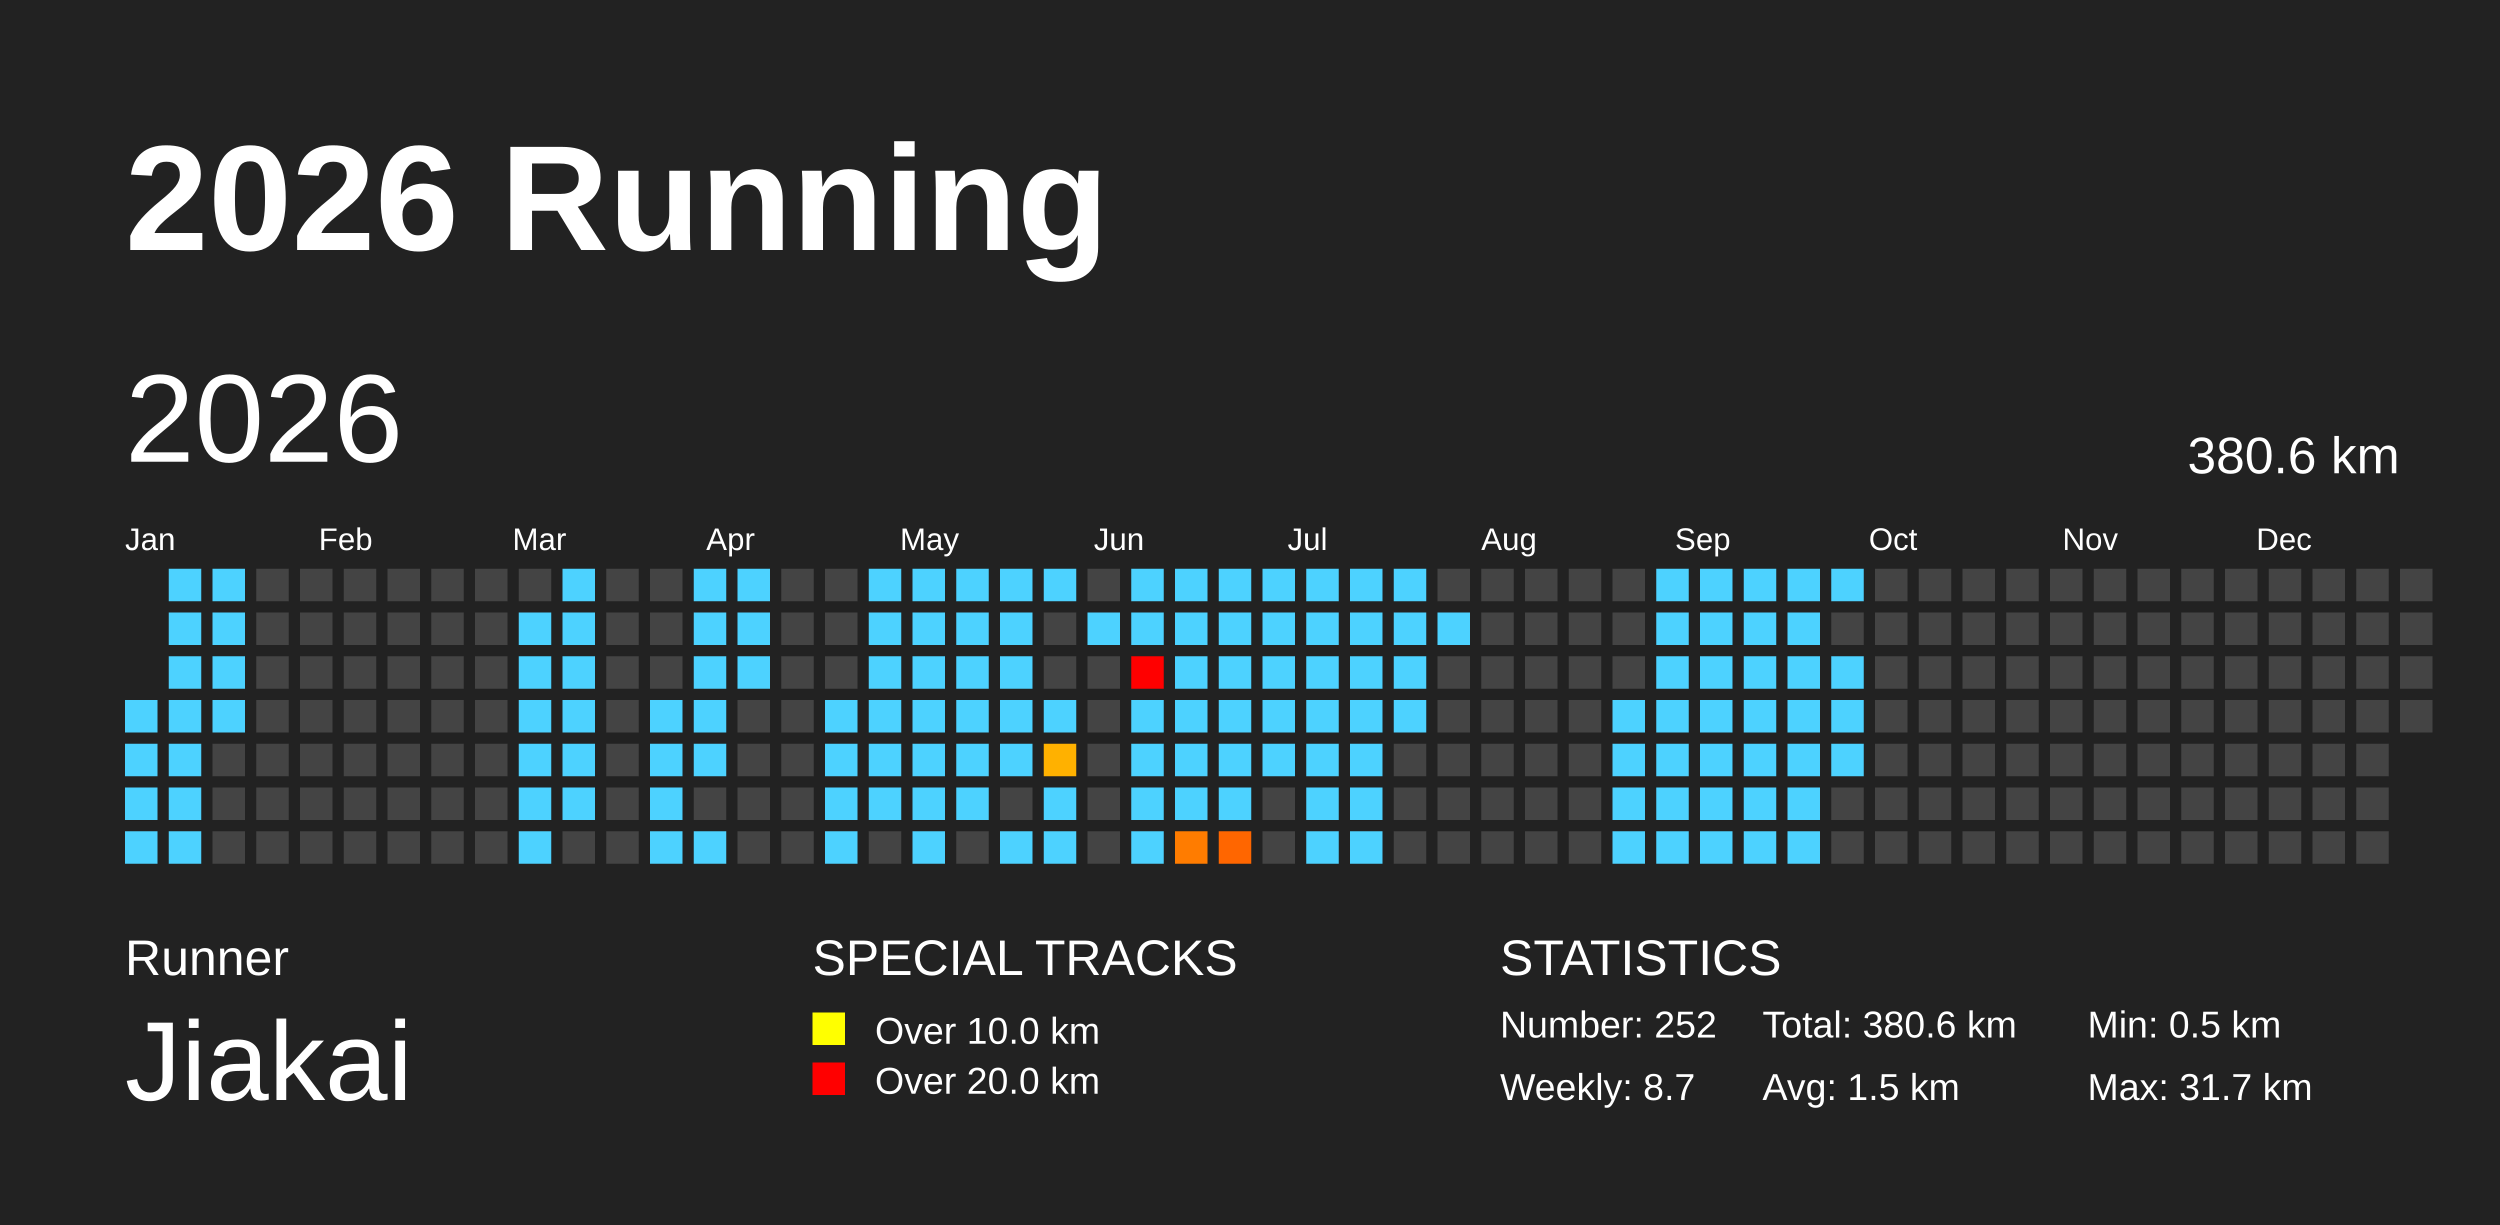
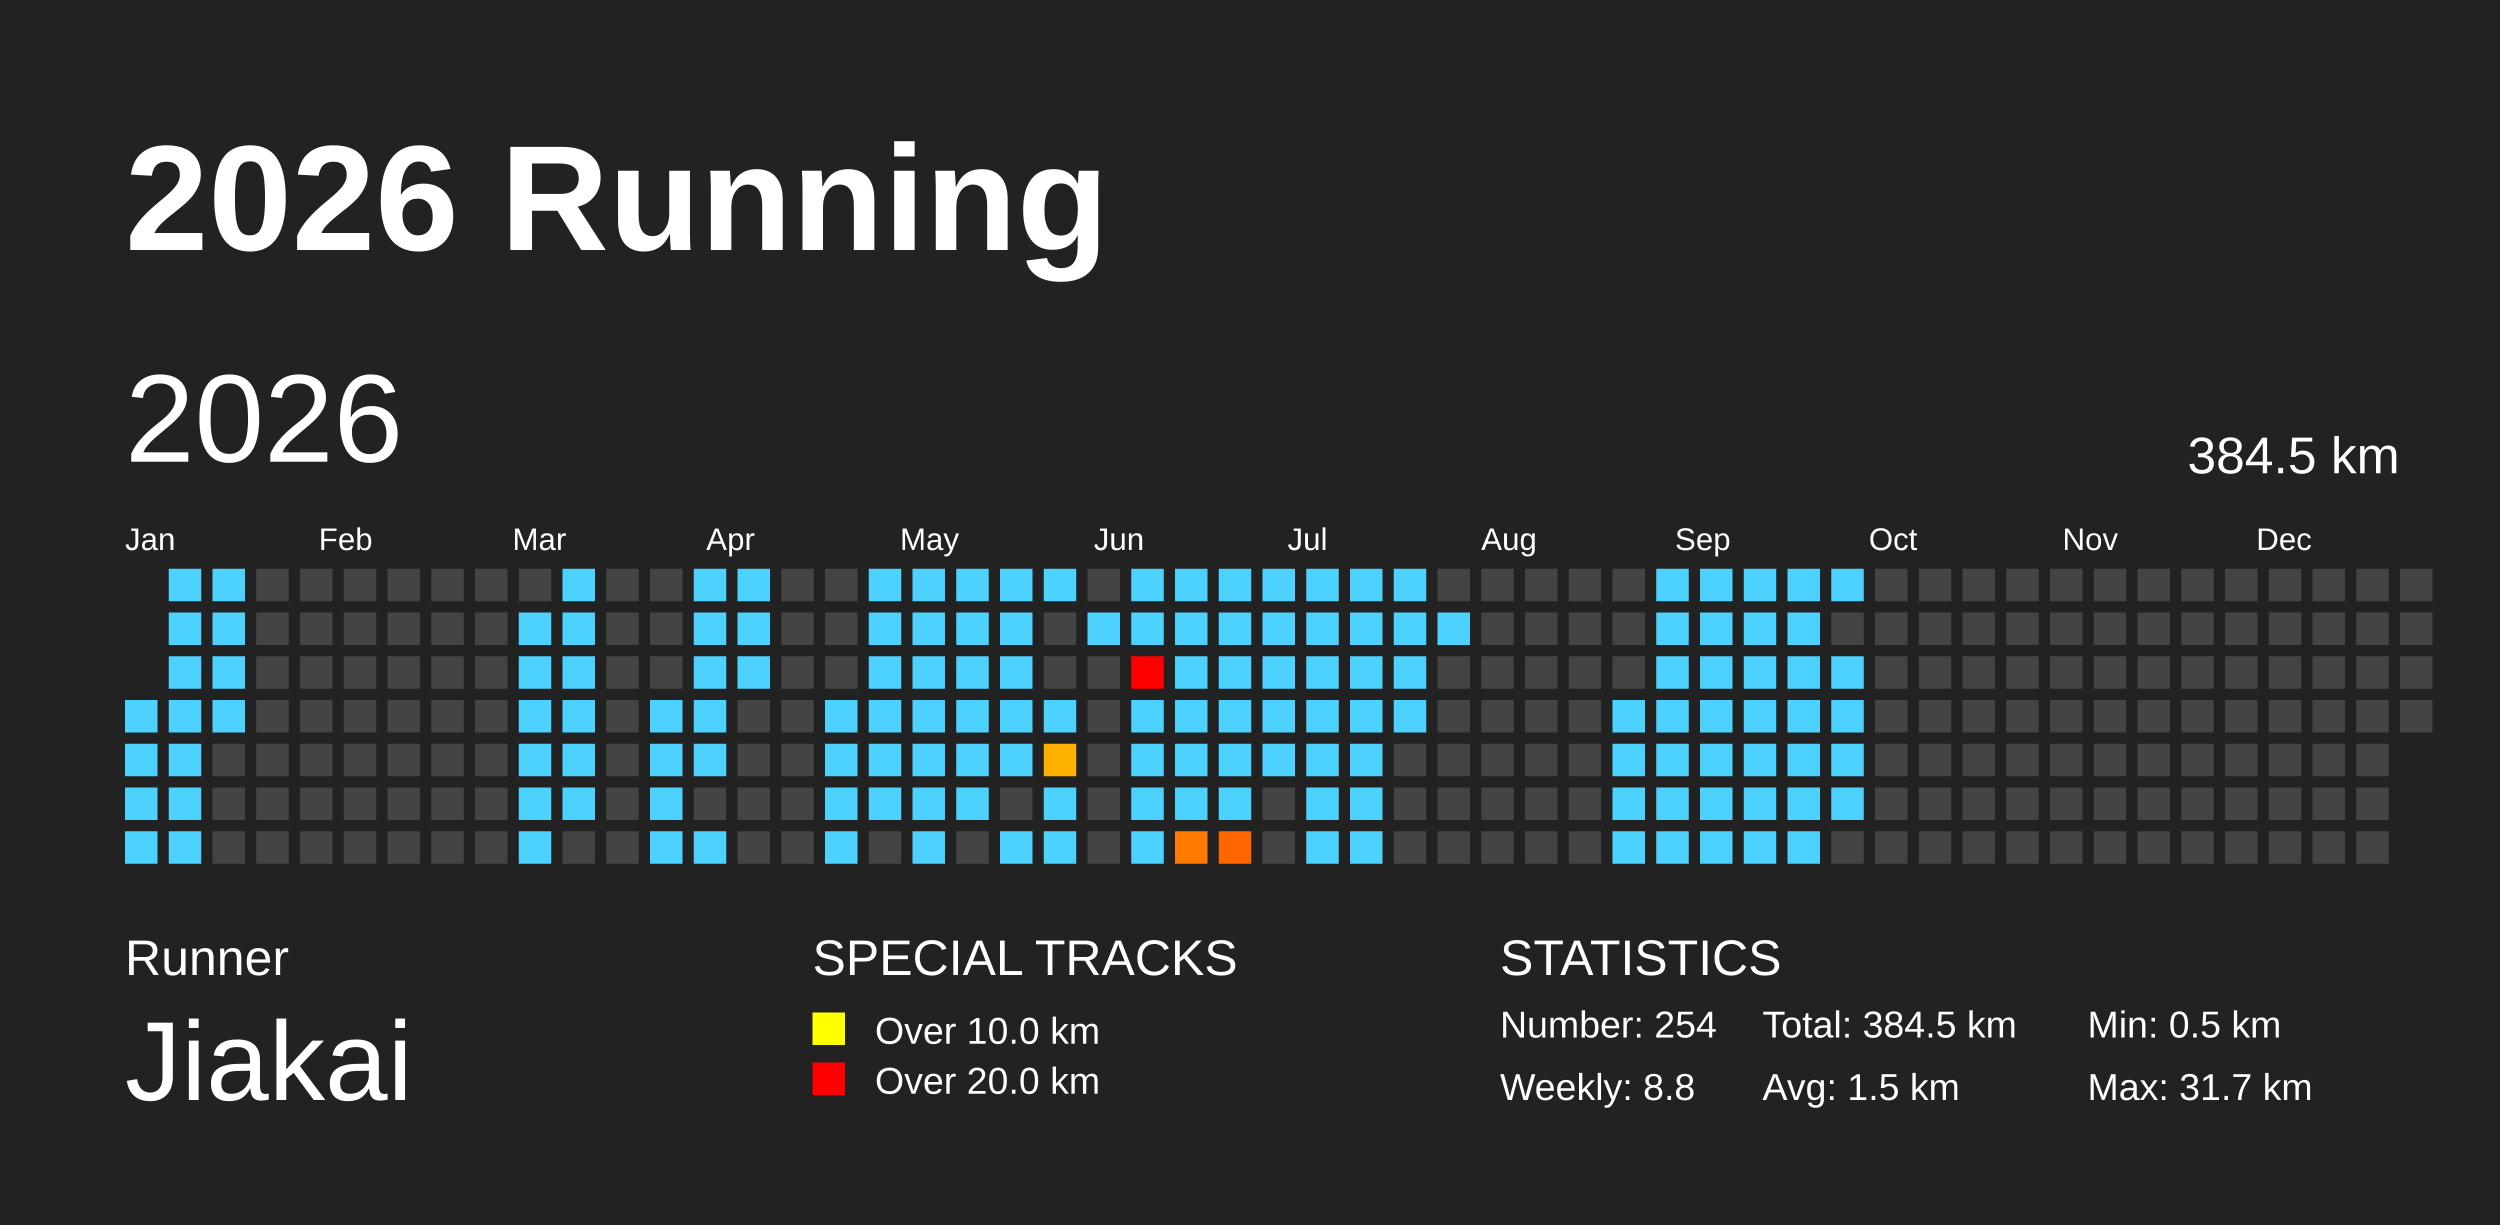
<svg xmlns="http://www.w3.org/2000/svg" baseProfile="full" height="98mm" version="1.1" viewBox="0,0,200,98" width="200mm">
  <defs>
    <pattern height="2" id="indoor-stripe" patternUnits="userSpaceOnUse" width="2">
      <line stroke="white" stroke-opacity="0.45" stroke-width="0.5" x1="0" x2="2" y1="2" y2="0" />
    </pattern>
  </defs>
  <rect fill="#222222" height="98" width="200" x="0" y="0" />
  <text fill="#FFFFFF" style="font-size:12px; font-family:Arial; font-weight:bold;" x="10" y="20">2026 Running</text>
  <text fill="#FFFFFF" style="font-size:4px; font-family:Arial" x="10" y="78">Runner</text>
  <text fill="#FFFFFF" style="font-size:9px; font-family:Arial" x="10" y="88">Jiakai</text>
  <text fill="#FFFFFF" style="font-size:4px; font-family:Arial" x="65" y="78">SPECIAL TRACKS</text>
  <rect fill="yellow" height="2.6" width="2.6" x="65" y="81" />
  <text fill="#FFFFFF" style="font-size:3px; font-family:Arial" x="70" y="83.5">Over 10.0 km</text>
  <rect fill="red" height="2.6" width="2.6" x="65" y="85" />
  <text fill="#FFFFFF" style="font-size:3px; font-family:Arial" x="70" y="87.5">Over 20.0 km</text>
  <text fill="#FFFFFF" style="font-size:4px; font-family:Arial" x="120" y="78">STATISTICS</text>
-   <text fill="#FFFFFF" style="font-size:3px; font-family:Arial" x="120" y="83">Number: 252</text>
-   <text fill="#FFFFFF" style="font-size:3px; font-family:Arial" x="120" y="88">Weekly: 8.7</text>
-   <text fill="#FFFFFF" style="font-size:3px; font-family:Arial" x="141" y="83">Total: 380.6 km</text>
+   <text fill="#FFFFFF" style="font-size:3px; font-family:Arial" x="120" y="83">Number: 254</text>
+   <text fill="#FFFFFF" style="font-size:3px; font-family:Arial" x="120" y="88">Weekly: 8.8</text>
+   <text fill="#FFFFFF" style="font-size:3px; font-family:Arial" x="141" y="83">Total: 384.5 km</text>
  <text fill="#FFFFFF" style="font-size:3px; font-family:Arial" x="141" y="88">Avg: 1.5 km</text>
  <text fill="#FFFFFF" style="font-size:3px; font-family:Arial" x="167" y="83">Min: 0.5 km</text>
  <text fill="#FFFFFF" style="font-size:3px; font-family:Arial" x="167" y="88">Max: 31.7 km</text>
  <text dominant-baseline="hanging" fill="#FFFFFF" style="font-size:10.0px; font-family:Arial;" x="10" y="30">2026</text>
-   <text dominant-baseline="hanging" fill="#FFFFFF" style="font-size:4.125px; font-family:Arial;" x="175" y="35">380.6 km</text>
+   <text dominant-baseline="hanging" fill="#FFFFFF" style="font-size:4.125px; font-family:Arial;" x="175" y="35">384.5 km</text>
  <text fill="#FFFFFF" style="font-size:2.5px; font-family:Arial" x="10.0" y="44">Jan</text>
  <text fill="#FFFFFF" style="font-size:2.5px; font-family:Arial" x="25.5" y="44">Feb</text>
  <text fill="#FFFFFF" style="font-size:2.5px; font-family:Arial" x="41.0" y="44">Mar</text>
  <text fill="#FFFFFF" style="font-size:2.5px; font-family:Arial" x="56.5" y="44">Apr</text>
  <text fill="#FFFFFF" style="font-size:2.5px; font-family:Arial" x="72.0" y="44">May</text>
  <text fill="#FFFFFF" style="font-size:2.5px; font-family:Arial" x="87.5" y="44">Jun</text>
  <text fill="#FFFFFF" style="font-size:2.5px; font-family:Arial" x="103.0" y="44">Jul</text>
  <text fill="#FFFFFF" style="font-size:2.5px; font-family:Arial" x="118.5" y="44">Aug</text>
  <text fill="#FFFFFF" style="font-size:2.5px; font-family:Arial" x="134.0" y="44">Sep</text>
  <text fill="#FFFFFF" style="font-size:2.5px; font-family:Arial" x="149.5" y="44">Oct</text>
  <text fill="#FFFFFF" style="font-size:2.5px; font-family:Arial" x="165.0" y="44">Nov</text>
  <text fill="#FFFFFF" style="font-size:2.5px; font-family:Arial" x="180.5" y="44">Dec</text>
  <rect fill="#4dd2ff" height="2.6" width="2.6" x="10.0" y="56.0" />
  <rect fill="#4dd2ff" height="2.6" width="2.6" x="10.0" y="59.5" />
  <rect fill="#4dd2ff" height="2.6" width="2.6" x="10.0" y="63.0" />
  <rect fill="#4dd2ff" height="2.6" width="2.6" x="10.0" y="66.5" />
  <rect fill="#4dd2ff" height="2.6" width="2.6" x="13.5" y="45.5" />
  <rect fill="#4dd2ff" height="2.6" width="2.6" x="13.5" y="49.0" />
  <rect fill="#4dd2ff" height="2.6" width="2.6" x="13.5" y="52.5" />
  <rect fill="#4dd2ff" height="2.6" width="2.6" x="13.5" y="56.0" />
  <rect fill="#4dd2ff" height="2.6" width="2.6" x="13.5" y="59.5" />
  <rect fill="#4dd2ff" height="2.6" width="2.6" x="13.5" y="63.0" />
  <rect fill="#4dd2ff" height="2.6" width="2.6" x="13.5" y="66.5" />
  <rect fill="#4dd2ff" height="2.6" width="2.6" x="17.0" y="45.5" />
  <rect fill="#4dd2ff" height="2.6" width="2.6" x="17.0" y="49.0" />
  <rect fill="#4dd2ff" height="2.6" width="2.6" x="17.0" y="52.5" />
  <rect fill="#4dd2ff" height="2.6" width="2.6" x="17.0" y="56.0" />
  <rect fill="#444444" height="2.6" width="2.6" x="17.0" y="59.5" />
  <rect fill="#444444" height="2.6" width="2.6" x="17.0" y="63.0" />
  <rect fill="#444444" height="2.6" width="2.6" x="17.0" y="66.5" />
  <rect fill="#444444" height="2.6" width="2.6" x="20.5" y="45.5" />
  <rect fill="#444444" height="2.6" width="2.6" x="20.5" y="49.0" />
  <rect fill="#444444" height="2.6" width="2.6" x="20.5" y="52.5" />
  <rect fill="#444444" height="2.6" width="2.6" x="20.5" y="56.0" />
  <rect fill="#444444" height="2.6" width="2.6" x="20.5" y="59.5" />
  <rect fill="#444444" height="2.6" width="2.6" x="20.5" y="63.0" />
  <rect fill="#444444" height="2.6" width="2.6" x="20.5" y="66.5" />
  <rect fill="#444444" height="2.6" width="2.6" x="24.0" y="45.5" />
  <rect fill="#444444" height="2.6" width="2.6" x="24.0" y="49.0" />
  <rect fill="#444444" height="2.6" width="2.6" x="24.0" y="52.5" />
  <rect fill="#444444" height="2.6" width="2.6" x="24.0" y="56.0" />
  <rect fill="#444444" height="2.6" width="2.6" x="24.0" y="59.5" />
  <rect fill="#444444" height="2.6" width="2.6" x="24.0" y="63.0" />
  <rect fill="#444444" height="2.6" width="2.6" x="24.0" y="66.5" />
  <rect fill="#444444" height="2.6" width="2.6" x="27.5" y="45.5" />
  <rect fill="#444444" height="2.6" width="2.6" x="27.5" y="49.0" />
  <rect fill="#444444" height="2.6" width="2.6" x="27.5" y="52.5" />
  <rect fill="#444444" height="2.6" width="2.6" x="27.5" y="56.0" />
  <rect fill="#444444" height="2.6" width="2.6" x="27.5" y="59.5" />
  <rect fill="#444444" height="2.6" width="2.6" x="27.5" y="63.0" />
  <rect fill="#444444" height="2.6" width="2.6" x="27.5" y="66.5" />
  <rect fill="#444444" height="2.6" width="2.6" x="31.0" y="45.5" />
  <rect fill="#444444" height="2.6" width="2.6" x="31.0" y="49.0" />
  <rect fill="#444444" height="2.6" width="2.6" x="31.0" y="52.5" />
  <rect fill="#444444" height="2.6" width="2.6" x="31.0" y="56.0" />
  <rect fill="#444444" height="2.6" width="2.6" x="31.0" y="59.5" />
  <rect fill="#444444" height="2.6" width="2.6" x="31.0" y="63.0" />
  <rect fill="#444444" height="2.6" width="2.6" x="31.0" y="66.5" />
  <rect fill="#444444" height="2.6" width="2.6" x="34.5" y="45.5" />
  <rect fill="#444444" height="2.6" width="2.6" x="34.5" y="49.0" />
  <rect fill="#444444" height="2.6" width="2.6" x="34.5" y="52.5" />
  <rect fill="#444444" height="2.6" width="2.6" x="34.5" y="56.0" />
  <rect fill="#444444" height="2.6" width="2.6" x="34.5" y="59.5" />
  <rect fill="#444444" height="2.6" width="2.6" x="34.5" y="63.0" />
  <rect fill="#444444" height="2.6" width="2.6" x="34.5" y="66.5" />
  <rect fill="#444444" height="2.6" width="2.6" x="38.0" y="45.5" />
  <rect fill="#444444" height="2.6" width="2.6" x="38.0" y="49.0" />
  <rect fill="#444444" height="2.6" width="2.6" x="38.0" y="52.5" />
  <rect fill="#444444" height="2.6" width="2.6" x="38.0" y="56.0" />
  <rect fill="#444444" height="2.6" width="2.6" x="38.0" y="59.5" />
  <rect fill="#444444" height="2.6" width="2.6" x="38.0" y="63.0" />
  <rect fill="#444444" height="2.6" width="2.6" x="38.0" y="66.5" />
  <rect fill="#444444" height="2.6" width="2.6" x="41.5" y="45.5" />
  <rect fill="#4dd2ff" height="2.6" width="2.6" x="41.5" y="49.0" />
  <rect fill="#4dd2ff" height="2.6" width="2.6" x="41.5" y="52.5" />
  <rect fill="#4dd2ff" height="2.6" width="2.6" x="41.5" y="56.0" />
  <rect fill="#4dd2ff" height="2.6" width="2.6" x="41.5" y="59.5" />
  <rect fill="#4dd2ff" height="2.6" width="2.6" x="41.5" y="63.0" />
  <rect fill="#4dd2ff" height="2.6" width="2.6" x="41.5" y="66.5" />
  <rect fill="#4dd2ff" height="2.6" width="2.6" x="45.0" y="45.5" />
  <rect fill="#4dd2ff" height="2.6" width="2.6" x="45.0" y="49.0" />
  <rect fill="#4dd2ff" height="2.6" width="2.6" x="45.0" y="52.5" />
  <rect fill="#4dd2ff" height="2.6" width="2.6" x="45.0" y="56.0" />
  <rect fill="#4dd2ff" height="2.6" width="2.6" x="45.0" y="59.5" />
  <rect fill="#4dd2ff" height="2.6" width="2.6" x="45.0" y="63.0" />
  <rect fill="#444444" height="2.6" width="2.6" x="45.0" y="66.5" />
  <rect fill="#444444" height="2.6" width="2.6" x="48.5" y="45.5" />
  <rect fill="#444444" height="2.6" width="2.6" x="48.5" y="49.0" />
  <rect fill="#444444" height="2.6" width="2.6" x="48.5" y="52.5" />
  <rect fill="#444444" height="2.6" width="2.6" x="48.5" y="56.0" />
  <rect fill="#444444" height="2.6" width="2.6" x="48.5" y="59.5" />
  <rect fill="#444444" height="2.6" width="2.6" x="48.5" y="63.0" />
  <rect fill="#444444" height="2.6" width="2.6" x="48.5" y="66.5" />
  <rect fill="#444444" height="2.6" width="2.6" x="52.0" y="45.5" />
  <rect fill="#444444" height="2.6" width="2.6" x="52.0" y="49.0" />
  <rect fill="#444444" height="2.6" width="2.6" x="52.0" y="52.5" />
  <rect fill="#4dd2ff" height="2.6" width="2.6" x="52.0" y="56.0" />
  <rect fill="#4dd2ff" height="2.6" width="2.6" x="52.0" y="59.5" />
  <rect fill="#4dd2ff" height="2.6" width="2.6" x="52.0" y="63.0" />
  <rect fill="#4dd2ff" height="2.6" width="2.6" x="52.0" y="66.5" />
  <rect fill="#4dd2ff" height="2.6" width="2.6" x="55.5" y="45.5" />
  <rect fill="#4dd2ff" height="2.6" width="2.6" x="55.5" y="49.0" />
  <rect fill="#4dd2ff" height="2.6" width="2.6" x="55.5" y="52.5" />
  <rect fill="#4dd2ff" height="2.6" width="2.6" x="55.5" y="56.0" />
  <rect fill="#4dd2ff" height="2.6" width="2.6" x="55.5" y="59.5" />
  <rect fill="#444444" height="2.6" width="2.6" x="55.5" y="63.0" />
  <rect fill="#4dd2ff" height="2.6" width="2.6" x="55.5" y="66.5" />
  <rect fill="#4dd2ff" height="2.6" width="2.6" x="59.0" y="45.5" />
  <rect fill="#4dd2ff" height="2.6" width="2.6" x="59.0" y="49.0" />
  <rect fill="#4dd2ff" height="2.6" width="2.6" x="59.0" y="52.5" />
  <rect fill="#444444" height="2.6" width="2.6" x="59.0" y="56.0" />
  <rect fill="#444444" height="2.6" width="2.6" x="59.0" y="59.5" />
  <rect fill="#444444" height="2.6" width="2.6" x="59.0" y="63.0" />
  <rect fill="#444444" height="2.6" width="2.6" x="59.0" y="66.5" />
  <rect fill="#444444" height="2.6" width="2.6" x="62.5" y="45.5" />
  <rect fill="#444444" height="2.6" width="2.6" x="62.5" y="49.0" />
  <rect fill="#444444" height="2.6" width="2.6" x="62.5" y="52.5" />
  <rect fill="#444444" height="2.6" width="2.6" x="62.5" y="56.0" />
  <rect fill="#444444" height="2.6" width="2.6" x="62.5" y="59.5" />
  <rect fill="#444444" height="2.6" width="2.6" x="62.5" y="63.0" />
  <rect fill="#444444" height="2.6" width="2.6" x="62.5" y="66.5" />
  <rect fill="#444444" height="2.6" width="2.6" x="66.0" y="45.5" />
  <rect fill="#444444" height="2.6" width="2.6" x="66.0" y="49.0" />
  <rect fill="#444444" height="2.6" width="2.6" x="66.0" y="52.5" />
  <rect fill="#4dd2ff" height="2.6" width="2.6" x="66.0" y="56.0" />
  <rect fill="#4dd2ff" height="2.6" width="2.6" x="66.0" y="59.5" />
  <rect fill="#4dd2ff" height="2.6" width="2.6" x="66.0" y="63.0" />
  <rect fill="#4dd2ff" height="2.6" width="2.6" x="66.0" y="66.5" />
  <rect fill="#4dd2ff" height="2.6" width="2.6" x="69.5" y="45.5" />
  <rect fill="#4dd2ff" height="2.6" width="2.6" x="69.5" y="49.0" />
  <rect fill="#4dd2ff" height="2.6" width="2.6" x="69.5" y="52.5" />
  <rect fill="#4dd2ff" height="2.6" width="2.6" x="69.5" y="56.0" />
  <rect fill="#4dd2ff" height="2.6" width="2.6" x="69.5" y="59.5" />
  <rect fill="#4dd2ff" height="2.6" width="2.6" x="69.5" y="63.0" />
  <rect fill="#444444" height="2.6" width="2.6" x="69.5" y="66.5" />
  <rect fill="#4dd2ff" height="2.6" width="2.6" x="73.0" y="45.5" />
  <rect fill="#4dd2ff" height="2.6" width="2.6" x="73.0" y="49.0" />
  <rect fill="#4dd2ff" height="2.6" width="2.6" x="73.0" y="52.5" />
  <rect fill="#4dd2ff" height="2.6" width="2.6" x="73.0" y="56.0" />
  <rect fill="#4dd2ff" height="2.6" width="2.6" x="73.0" y="59.5" />
  <rect fill="#4dd2ff" height="2.6" width="2.6" x="73.0" y="63.0" />
  <rect fill="#4dd2ff" height="2.6" width="2.6" x="73.0" y="66.5" />
  <rect fill="#4dd2ff" height="2.6" width="2.6" x="76.5" y="45.5" />
  <rect fill="#4dd2ff" height="2.6" width="2.6" x="76.5" y="49.0" />
  <rect fill="#4dd2ff" height="2.6" width="2.6" x="76.5" y="52.5" />
  <rect fill="#4dd2ff" height="2.6" width="2.6" x="76.5" y="56.0" />
  <rect fill="#4dd2ff" height="2.6" width="2.6" x="76.5" y="59.5" />
  <rect fill="#4dd2ff" height="2.6" width="2.6" x="76.5" y="63.0" />
  <rect fill="#444444" height="2.6" width="2.6" x="76.5" y="66.5" />
  <rect fill="#4dd2ff" height="2.6" width="2.6" x="80.0" y="45.5" />
  <rect fill="#4dd2ff" height="2.6" width="2.6" x="80.0" y="49.0" />
  <rect fill="#4dd2ff" height="2.6" width="2.6" x="80.0" y="52.5" />
  <rect fill="#4dd2ff" height="2.6" width="2.6" x="80.0" y="56.0" />
  <rect fill="#4dd2ff" height="2.6" width="2.6" x="80.0" y="59.5" />
  <rect fill="#444444" height="2.6" width="2.6" x="80.0" y="63.0" />
  <rect fill="#4dd2ff" height="2.6" width="2.6" x="80.0" y="66.5" />
  <rect fill="#4dd2ff" height="2.6" width="2.6" x="83.5" y="45.5" />
  <rect fill="#444444" height="2.6" width="2.6" x="83.5" y="49.0" />
  <rect fill="#444444" height="2.6" width="2.6" x="83.5" y="52.5" />
  <rect fill="#4dd2ff" height="2.6" width="2.6" x="83.5" y="56.0" />
  <rect fill="#ffb100" height="2.6" width="2.6" x="83.5" y="59.5" />
  <rect fill="#4dd2ff" height="2.6" width="2.6" x="83.5" y="63.0" />
  <rect fill="#4dd2ff" height="2.6" width="2.6" x="83.5" y="66.5" />
  <rect fill="#444444" height="2.6" width="2.6" x="87.0" y="45.5" />
  <rect fill="#4dd2ff" height="2.6" width="2.6" x="87.0" y="49.0" />
  <rect fill="#444444" height="2.6" width="2.6" x="87.0" y="52.5" />
  <rect fill="#444444" height="2.6" width="2.6" x="87.0" y="56.0" />
  <rect fill="#444444" height="2.6" width="2.6" x="87.0" y="59.5" />
  <rect fill="#444444" height="2.6" width="2.6" x="87.0" y="63.0" />
  <rect fill="#444444" height="2.6" width="2.6" x="87.0" y="66.5" />
  <rect fill="#4dd2ff" height="2.6" width="2.6" x="90.5" y="45.5" />
  <rect fill="#4dd2ff" height="2.6" width="2.6" x="90.5" y="49.0" />
  <rect fill="red" height="2.6" width="2.6" x="90.5" y="52.5" />
  <rect fill="#4dd2ff" height="2.6" width="2.6" x="90.5" y="56.0" />
  <rect fill="#4dd2ff" height="2.6" width="2.6" x="90.5" y="59.5" />
  <rect fill="#4dd2ff" height="2.6" width="2.6" x="90.5" y="63.0" />
  <rect fill="#4dd2ff" height="2.6" width="2.6" x="90.5" y="66.5" />
  <rect fill="#4dd2ff" height="2.6" width="2.6" x="94.0" y="45.5" />
  <rect fill="#4dd2ff" height="2.6" width="2.6" x="94.0" y="49.0" />
  <rect fill="#4dd2ff" height="2.6" width="2.6" x="94.0" y="52.5" />
  <rect fill="#4dd2ff" height="2.6" width="2.6" x="94.0" y="56.0" />
  <rect fill="#4dd2ff" height="2.6" width="2.6" x="94.0" y="59.5" />
  <rect fill="#4dd2ff" height="2.6" width="2.6" x="94.0" y="63.0" />
  <rect fill="#ff7c00" height="2.6" width="2.6" x="94.0" y="66.5" />
  <rect fill="#4dd2ff" height="2.6" width="2.6" x="97.5" y="45.5" />
  <rect fill="#4dd2ff" height="2.6" width="2.6" x="97.5" y="49.0" />
  <rect fill="#4dd2ff" height="2.6" width="2.6" x="97.5" y="52.5" />
  <rect fill="#4dd2ff" height="2.6" width="2.6" x="97.5" y="56.0" />
  <rect fill="#4dd2ff" height="2.6" width="2.6" x="97.5" y="59.5" />
  <rect fill="#4dd2ff" height="2.6" width="2.6" x="97.5" y="63.0" />
  <rect fill="#ff6600" height="2.6" width="2.6" x="97.5" y="66.5" />
  <rect fill="#4dd2ff" height="2.6" width="2.6" x="101.0" y="45.5" />
  <rect fill="#4dd2ff" height="2.6" width="2.6" x="101.0" y="49.0" />
  <rect fill="#4dd2ff" height="2.6" width="2.6" x="101.0" y="52.5" />
  <rect fill="#4dd2ff" height="2.6" width="2.6" x="101.0" y="56.0" />
  <rect fill="#4dd2ff" height="2.6" width="2.6" x="101.0" y="59.5" />
  <rect fill="#444444" height="2.6" width="2.6" x="101.0" y="63.0" />
  <rect fill="#444444" height="2.6" width="2.6" x="101.0" y="66.5" />
  <rect fill="#4dd2ff" height="2.6" width="2.6" x="104.5" y="45.5" />
  <rect fill="#4dd2ff" height="2.6" width="2.6" x="104.5" y="49.0" />
  <rect fill="#4dd2ff" height="2.6" width="2.6" x="104.5" y="52.5" />
  <rect fill="#4dd2ff" height="2.6" width="2.6" x="104.5" y="56.0" />
  <rect fill="#4dd2ff" height="2.6" width="2.6" x="104.5" y="59.5" />
  <rect fill="#4dd2ff" height="2.6" width="2.6" x="104.5" y="63.0" />
  <rect fill="#4dd2ff" height="2.6" width="2.6" x="104.5" y="66.5" />
  <rect fill="#4dd2ff" height="2.6" width="2.6" x="108.0" y="45.5" />
  <rect fill="#4dd2ff" height="2.6" width="2.6" x="108.0" y="49.0" />
  <rect fill="#4dd2ff" height="2.6" width="2.6" x="108.0" y="52.5" />
  <rect fill="#4dd2ff" height="2.6" width="2.6" x="108.0" y="56.0" />
  <rect fill="#4dd2ff" height="2.6" width="2.6" x="108.0" y="59.5" />
  <rect fill="#4dd2ff" height="2.6" width="2.6" x="108.0" y="63.0" />
  <rect fill="#4dd2ff" height="2.6" width="2.6" x="108.0" y="66.5" />
  <rect fill="#4dd2ff" height="2.6" width="2.6" x="111.5" y="45.5" />
  <rect fill="#4dd2ff" height="2.6" width="2.6" x="111.5" y="49.0" />
  <rect fill="#4dd2ff" height="2.6" width="2.6" x="111.5" y="52.5" />
  <rect fill="#4dd2ff" height="2.6" width="2.6" x="111.5" y="56.0" />
  <rect fill="#444444" height="2.6" width="2.6" x="111.5" y="59.5" />
  <rect fill="#444444" height="2.6" width="2.6" x="111.5" y="63.0" />
  <rect fill="#444444" height="2.6" width="2.6" x="111.5" y="66.5" />
  <rect fill="#444444" height="2.6" width="2.6" x="115.0" y="45.5" />
  <rect fill="#4dd2ff" height="2.6" width="2.6" x="115.0" y="49.0" />
  <rect fill="#444444" height="2.6" width="2.6" x="115.0" y="52.5" />
  <rect fill="#444444" height="2.6" width="2.6" x="115.0" y="56.0" />
  <rect fill="#444444" height="2.6" width="2.6" x="115.0" y="59.5" />
  <rect fill="#444444" height="2.6" width="2.6" x="115.0" y="63.0" />
  <rect fill="#444444" height="2.6" width="2.6" x="115.0" y="66.5" />
  <rect fill="#444444" height="2.6" width="2.6" x="118.5" y="45.5" />
  <rect fill="#444444" height="2.6" width="2.6" x="118.5" y="49.0" />
  <rect fill="#444444" height="2.6" width="2.6" x="118.5" y="52.5" />
  <rect fill="#444444" height="2.6" width="2.6" x="118.5" y="56.0" />
  <rect fill="#444444" height="2.6" width="2.6" x="118.5" y="59.5" />
  <rect fill="#444444" height="2.6" width="2.6" x="118.5" y="63.0" />
  <rect fill="#444444" height="2.6" width="2.6" x="118.5" y="66.5" />
  <rect fill="#444444" height="2.6" width="2.6" x="122.0" y="45.5" />
  <rect fill="#444444" height="2.6" width="2.6" x="122.0" y="49.0" />
  <rect fill="#444444" height="2.6" width="2.6" x="122.0" y="52.5" />
  <rect fill="#444444" height="2.6" width="2.6" x="122.0" y="56.0" />
  <rect fill="#444444" height="2.6" width="2.6" x="122.0" y="59.5" />
  <rect fill="#444444" height="2.6" width="2.6" x="122.0" y="63.0" />
  <rect fill="#444444" height="2.6" width="2.6" x="122.0" y="66.5" />
  <rect fill="#444444" height="2.6" width="2.6" x="125.5" y="45.5" />
  <rect fill="#444444" height="2.6" width="2.6" x="125.5" y="49.0" />
  <rect fill="#444444" height="2.6" width="2.6" x="125.5" y="52.5" />
  <rect fill="#444444" height="2.6" width="2.6" x="125.5" y="56.0" />
  <rect fill="#444444" height="2.6" width="2.6" x="125.5" y="59.5" />
  <rect fill="#444444" height="2.6" width="2.6" x="125.5" y="63.0" />
  <rect fill="#444444" height="2.6" width="2.6" x="125.5" y="66.5" />
  <rect fill="#444444" height="2.6" width="2.6" x="129.0" y="45.5" />
  <rect fill="#444444" height="2.6" width="2.6" x="129.0" y="49.0" />
  <rect fill="#444444" height="2.6" width="2.6" x="129.0" y="52.5" />
  <rect fill="#4dd2ff" height="2.6" width="2.6" x="129.0" y="56.0" />
  <rect fill="#4dd2ff" height="2.6" width="2.6" x="129.0" y="59.5" />
  <rect fill="#4dd2ff" height="2.6" width="2.6" x="129.0" y="63.0" />
  <rect fill="#4dd2ff" height="2.6" width="2.6" x="129.0" y="66.5" />
  <rect fill="#4dd2ff" height="2.6" width="2.6" x="132.5" y="45.5" />
  <rect fill="#4dd2ff" height="2.6" width="2.6" x="132.5" y="49.0" />
  <rect fill="#4dd2ff" height="2.6" width="2.6" x="132.5" y="52.5" />
  <rect fill="#4dd2ff" height="2.6" width="2.6" x="132.5" y="56.0" />
  <rect fill="#4dd2ff" height="2.6" width="2.6" x="132.5" y="59.5" />
  <rect fill="#4dd2ff" height="2.6" width="2.6" x="132.5" y="63.0" />
  <rect fill="#4dd2ff" height="2.6" width="2.6" x="132.5" y="66.5" />
  <rect fill="#4dd2ff" height="2.6" width="2.6" x="136.0" y="45.5" />
  <rect fill="#4dd2ff" height="2.6" width="2.6" x="136.0" y="49.0" />
  <rect fill="#4dd2ff" height="2.6" width="2.6" x="136.0" y="52.5" />
  <rect fill="#4dd2ff" height="2.6" width="2.6" x="136.0" y="56.0" />
  <rect fill="#4dd2ff" height="2.6" width="2.6" x="136.0" y="59.5" />
  <rect fill="#4dd2ff" height="2.6" width="2.6" x="136.0" y="63.0" />
  <rect fill="#4dd2ff" height="2.6" width="2.6" x="136.0" y="66.5" />
  <rect fill="#4dd2ff" height="2.6" width="2.6" x="139.5" y="45.5" />
  <rect fill="#4dd2ff" height="2.6" width="2.6" x="139.5" y="49.0" />
  <rect fill="#4dd2ff" height="2.6" width="2.6" x="139.5" y="52.5" />
  <rect fill="#4dd2ff" height="2.6" width="2.6" x="139.5" y="56.0" />
  <rect fill="#4dd2ff" height="2.6" width="2.6" x="139.5" y="59.5" />
  <rect fill="#4dd2ff" height="2.6" width="2.6" x="139.5" y="63.0" />
  <rect fill="#4dd2ff" height="2.6" width="2.6" x="139.5" y="66.5" />
  <rect fill="#4dd2ff" height="2.6" width="2.6" x="143.0" y="45.5" />
  <rect fill="#4dd2ff" height="2.6" width="2.6" x="143.0" y="49.0" />
  <rect fill="#4dd2ff" height="2.6" width="2.6" x="143.0" y="52.5" />
  <rect fill="#4dd2ff" height="2.6" width="2.6" x="143.0" y="56.0" />
  <rect fill="#4dd2ff" height="2.6" width="2.6" x="143.0" y="59.5" />
  <rect fill="#4dd2ff" height="2.6" width="2.6" x="143.0" y="63.0" />
  <rect fill="#4dd2ff" height="2.6" width="2.6" x="143.0" y="66.5" />
  <rect fill="#4dd2ff" height="2.6" width="2.6" x="146.5" y="45.5" />
  <rect fill="#444444" height="2.6" width="2.6" x="146.5" y="49.0" />
  <rect fill="#4dd2ff" height="2.6" width="2.6" x="146.5" y="52.5" />
  <rect fill="#4dd2ff" height="2.6" width="2.6" x="146.5" y="56.0" />
  <rect fill="#4dd2ff" height="2.6" width="2.6" x="146.5" y="59.5" />
-   <rect fill="#444444" height="2.6" width="2.6" x="146.5" y="63.0" />
+   <rect fill="#4dd2ff" height="2.6" width="2.6" x="146.5" y="63.0" />
  <rect fill="#444444" height="2.6" width="2.6" x="146.5" y="66.5" />
  <rect fill="#444444" height="2.6" width="2.6" x="150.0" y="45.5" />
  <rect fill="#444444" height="2.6" width="2.6" x="150.0" y="49.0" />
  <rect fill="#444444" height="2.6" width="2.6" x="150.0" y="52.5" />
  <rect fill="#444444" height="2.6" width="2.6" x="150.0" y="56.0" />
  <rect fill="#444444" height="2.6" width="2.6" x="150.0" y="59.5" />
  <rect fill="#444444" height="2.6" width="2.6" x="150.0" y="63.0" />
  <rect fill="#444444" height="2.6" width="2.6" x="150.0" y="66.5" />
  <rect fill="#444444" height="2.6" width="2.6" x="153.5" y="45.5" />
  <rect fill="#444444" height="2.6" width="2.6" x="153.5" y="49.0" />
  <rect fill="#444444" height="2.6" width="2.6" x="153.5" y="52.5" />
  <rect fill="#444444" height="2.6" width="2.6" x="153.5" y="56.0" />
  <rect fill="#444444" height="2.6" width="2.6" x="153.5" y="59.5" />
  <rect fill="#444444" height="2.6" width="2.6" x="153.5" y="63.0" />
  <rect fill="#444444" height="2.6" width="2.6" x="153.5" y="66.5" />
  <rect fill="#444444" height="2.6" width="2.6" x="157.0" y="45.5" />
  <rect fill="#444444" height="2.6" width="2.6" x="157.0" y="49.0" />
  <rect fill="#444444" height="2.6" width="2.6" x="157.0" y="52.5" />
  <rect fill="#444444" height="2.6" width="2.6" x="157.0" y="56.0" />
  <rect fill="#444444" height="2.6" width="2.6" x="157.0" y="59.5" />
  <rect fill="#444444" height="2.6" width="2.6" x="157.0" y="63.0" />
  <rect fill="#444444" height="2.6" width="2.6" x="157.0" y="66.5" />
  <rect fill="#444444" height="2.6" width="2.6" x="160.5" y="45.5" />
  <rect fill="#444444" height="2.6" width="2.6" x="160.5" y="49.0" />
  <rect fill="#444444" height="2.6" width="2.6" x="160.5" y="52.5" />
  <rect fill="#444444" height="2.6" width="2.6" x="160.5" y="56.0" />
  <rect fill="#444444" height="2.6" width="2.6" x="160.5" y="59.5" />
  <rect fill="#444444" height="2.6" width="2.6" x="160.5" y="63.0" />
  <rect fill="#444444" height="2.6" width="2.6" x="160.5" y="66.5" />
  <rect fill="#444444" height="2.6" width="2.6" x="164.0" y="45.5" />
  <rect fill="#444444" height="2.6" width="2.6" x="164.0" y="49.0" />
  <rect fill="#444444" height="2.6" width="2.6" x="164.0" y="52.5" />
  <rect fill="#444444" height="2.6" width="2.6" x="164.0" y="56.0" />
  <rect fill="#444444" height="2.6" width="2.6" x="164.0" y="59.5" />
  <rect fill="#444444" height="2.6" width="2.6" x="164.0" y="63.0" />
  <rect fill="#444444" height="2.6" width="2.6" x="164.0" y="66.5" />
  <rect fill="#444444" height="2.6" width="2.6" x="167.5" y="45.5" />
  <rect fill="#444444" height="2.6" width="2.6" x="167.5" y="49.0" />
  <rect fill="#444444" height="2.6" width="2.6" x="167.5" y="52.5" />
  <rect fill="#444444" height="2.6" width="2.6" x="167.5" y="56.0" />
  <rect fill="#444444" height="2.6" width="2.6" x="167.5" y="59.5" />
  <rect fill="#444444" height="2.6" width="2.6" x="167.5" y="63.0" />
  <rect fill="#444444" height="2.6" width="2.6" x="167.5" y="66.5" />
  <rect fill="#444444" height="2.6" width="2.6" x="171.0" y="45.5" />
  <rect fill="#444444" height="2.6" width="2.6" x="171.0" y="49.0" />
  <rect fill="#444444" height="2.6" width="2.6" x="171.0" y="52.5" />
  <rect fill="#444444" height="2.6" width="2.6" x="171.0" y="56.0" />
  <rect fill="#444444" height="2.6" width="2.6" x="171.0" y="59.5" />
  <rect fill="#444444" height="2.6" width="2.6" x="171.0" y="63.0" />
  <rect fill="#444444" height="2.6" width="2.6" x="171.0" y="66.5" />
  <rect fill="#444444" height="2.6" width="2.6" x="174.5" y="45.5" />
  <rect fill="#444444" height="2.6" width="2.6" x="174.5" y="49.0" />
  <rect fill="#444444" height="2.6" width="2.6" x="174.5" y="52.5" />
  <rect fill="#444444" height="2.6" width="2.6" x="174.5" y="56.0" />
  <rect fill="#444444" height="2.6" width="2.6" x="174.5" y="59.5" />
  <rect fill="#444444" height="2.6" width="2.6" x="174.5" y="63.0" />
  <rect fill="#444444" height="2.6" width="2.6" x="174.5" y="66.5" />
  <rect fill="#444444" height="2.6" width="2.6" x="178.0" y="45.5" />
  <rect fill="#444444" height="2.6" width="2.6" x="178.0" y="49.0" />
  <rect fill="#444444" height="2.6" width="2.6" x="178.0" y="52.5" />
  <rect fill="#444444" height="2.6" width="2.6" x="178.0" y="56.0" />
  <rect fill="#444444" height="2.6" width="2.6" x="178.0" y="59.5" />
  <rect fill="#444444" height="2.6" width="2.6" x="178.0" y="63.0" />
  <rect fill="#444444" height="2.6" width="2.6" x="178.0" y="66.5" />
  <rect fill="#444444" height="2.6" width="2.6" x="181.5" y="45.5" />
  <rect fill="#444444" height="2.6" width="2.6" x="181.5" y="49.0" />
  <rect fill="#444444" height="2.6" width="2.6" x="181.5" y="52.5" />
  <rect fill="#444444" height="2.6" width="2.6" x="181.5" y="56.0" />
  <rect fill="#444444" height="2.6" width="2.6" x="181.5" y="59.5" />
  <rect fill="#444444" height="2.6" width="2.6" x="181.5" y="63.0" />
  <rect fill="#444444" height="2.6" width="2.6" x="181.5" y="66.5" />
  <rect fill="#444444" height="2.6" width="2.6" x="185.0" y="45.5" />
  <rect fill="#444444" height="2.6" width="2.6" x="185.0" y="49.0" />
  <rect fill="#444444" height="2.6" width="2.6" x="185.0" y="52.5" />
  <rect fill="#444444" height="2.6" width="2.6" x="185.0" y="56.0" />
  <rect fill="#444444" height="2.6" width="2.6" x="185.0" y="59.5" />
  <rect fill="#444444" height="2.6" width="2.6" x="185.0" y="63.0" />
  <rect fill="#444444" height="2.6" width="2.6" x="185.0" y="66.5" />
  <rect fill="#444444" height="2.6" width="2.6" x="188.5" y="45.5" />
  <rect fill="#444444" height="2.6" width="2.6" x="188.5" y="49.0" />
  <rect fill="#444444" height="2.6" width="2.6" x="188.5" y="52.5" />
  <rect fill="#444444" height="2.6" width="2.6" x="188.5" y="56.0" />
  <rect fill="#444444" height="2.6" width="2.6" x="188.5" y="59.5" />
  <rect fill="#444444" height="2.6" width="2.6" x="188.5" y="63.0" />
  <rect fill="#444444" height="2.6" width="2.6" x="188.5" y="66.5" />
  <rect fill="#444444" height="2.6" width="2.6" x="192.0" y="45.5" />
  <rect fill="#444444" height="2.6" width="2.6" x="192.0" y="49.0" />
  <rect fill="#444444" height="2.6" width="2.6" x="192.0" y="52.5" />
  <rect fill="#444444" height="2.6" width="2.6" x="192.0" y="56.0" />
</svg>
